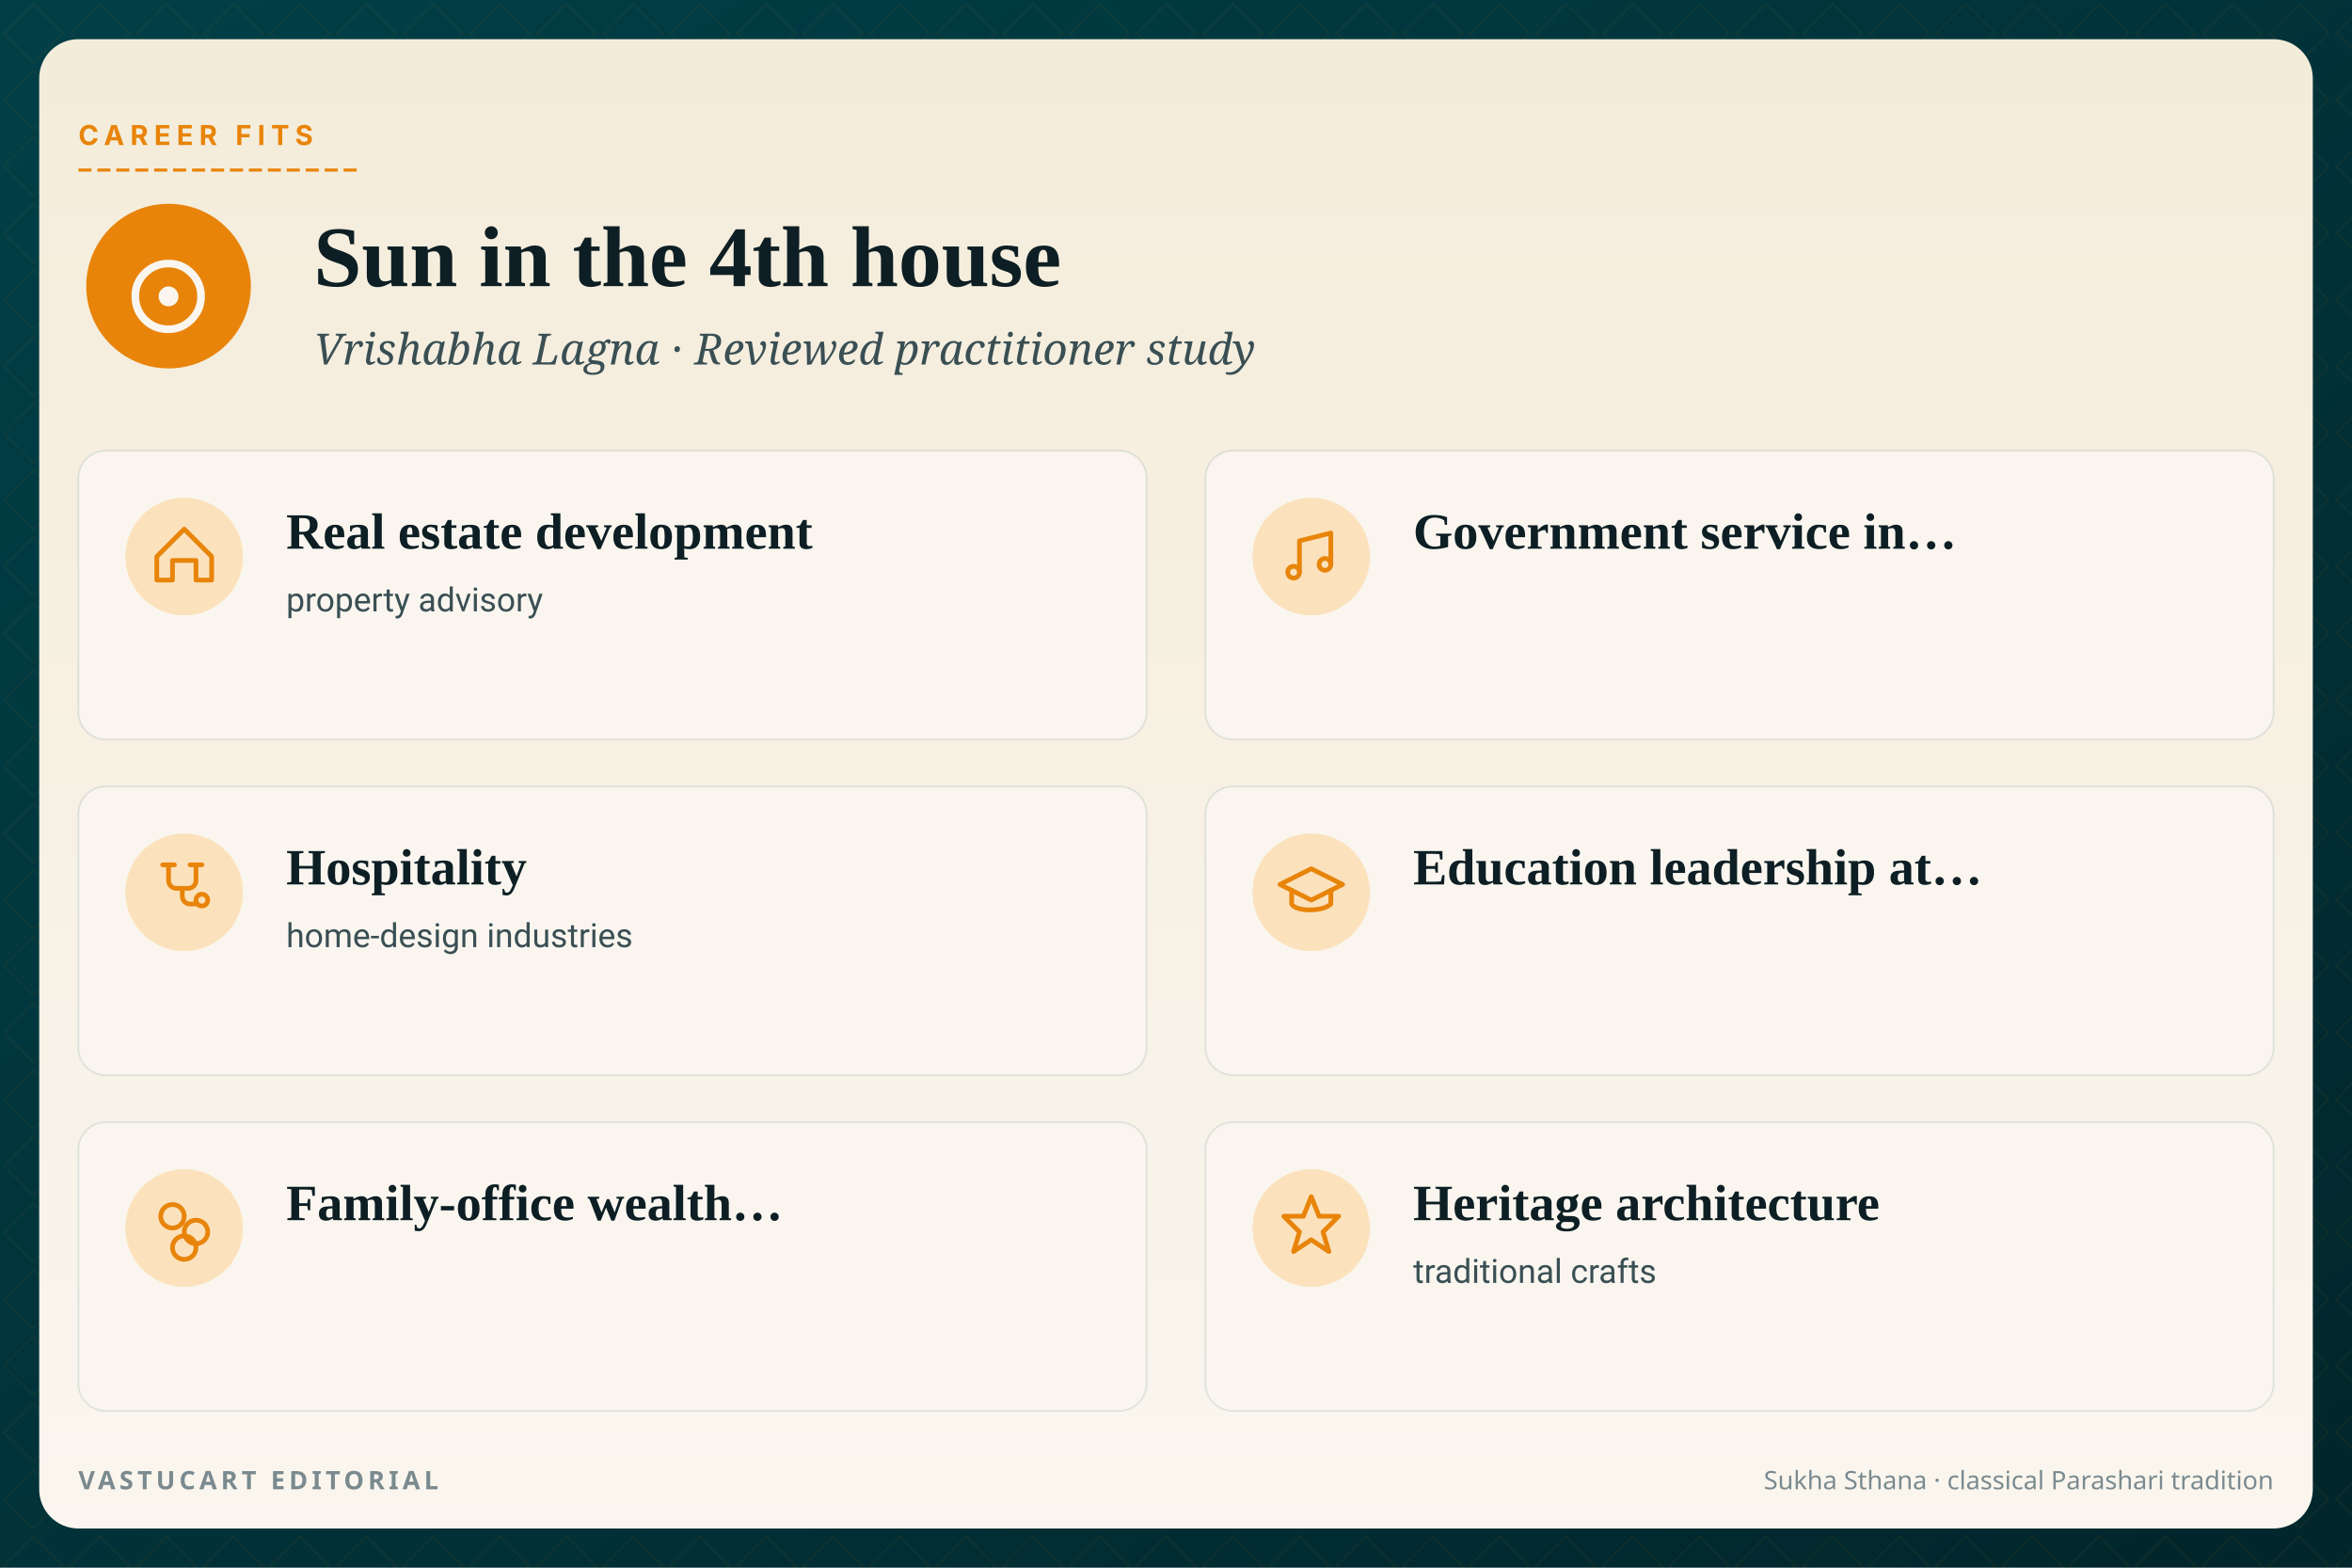
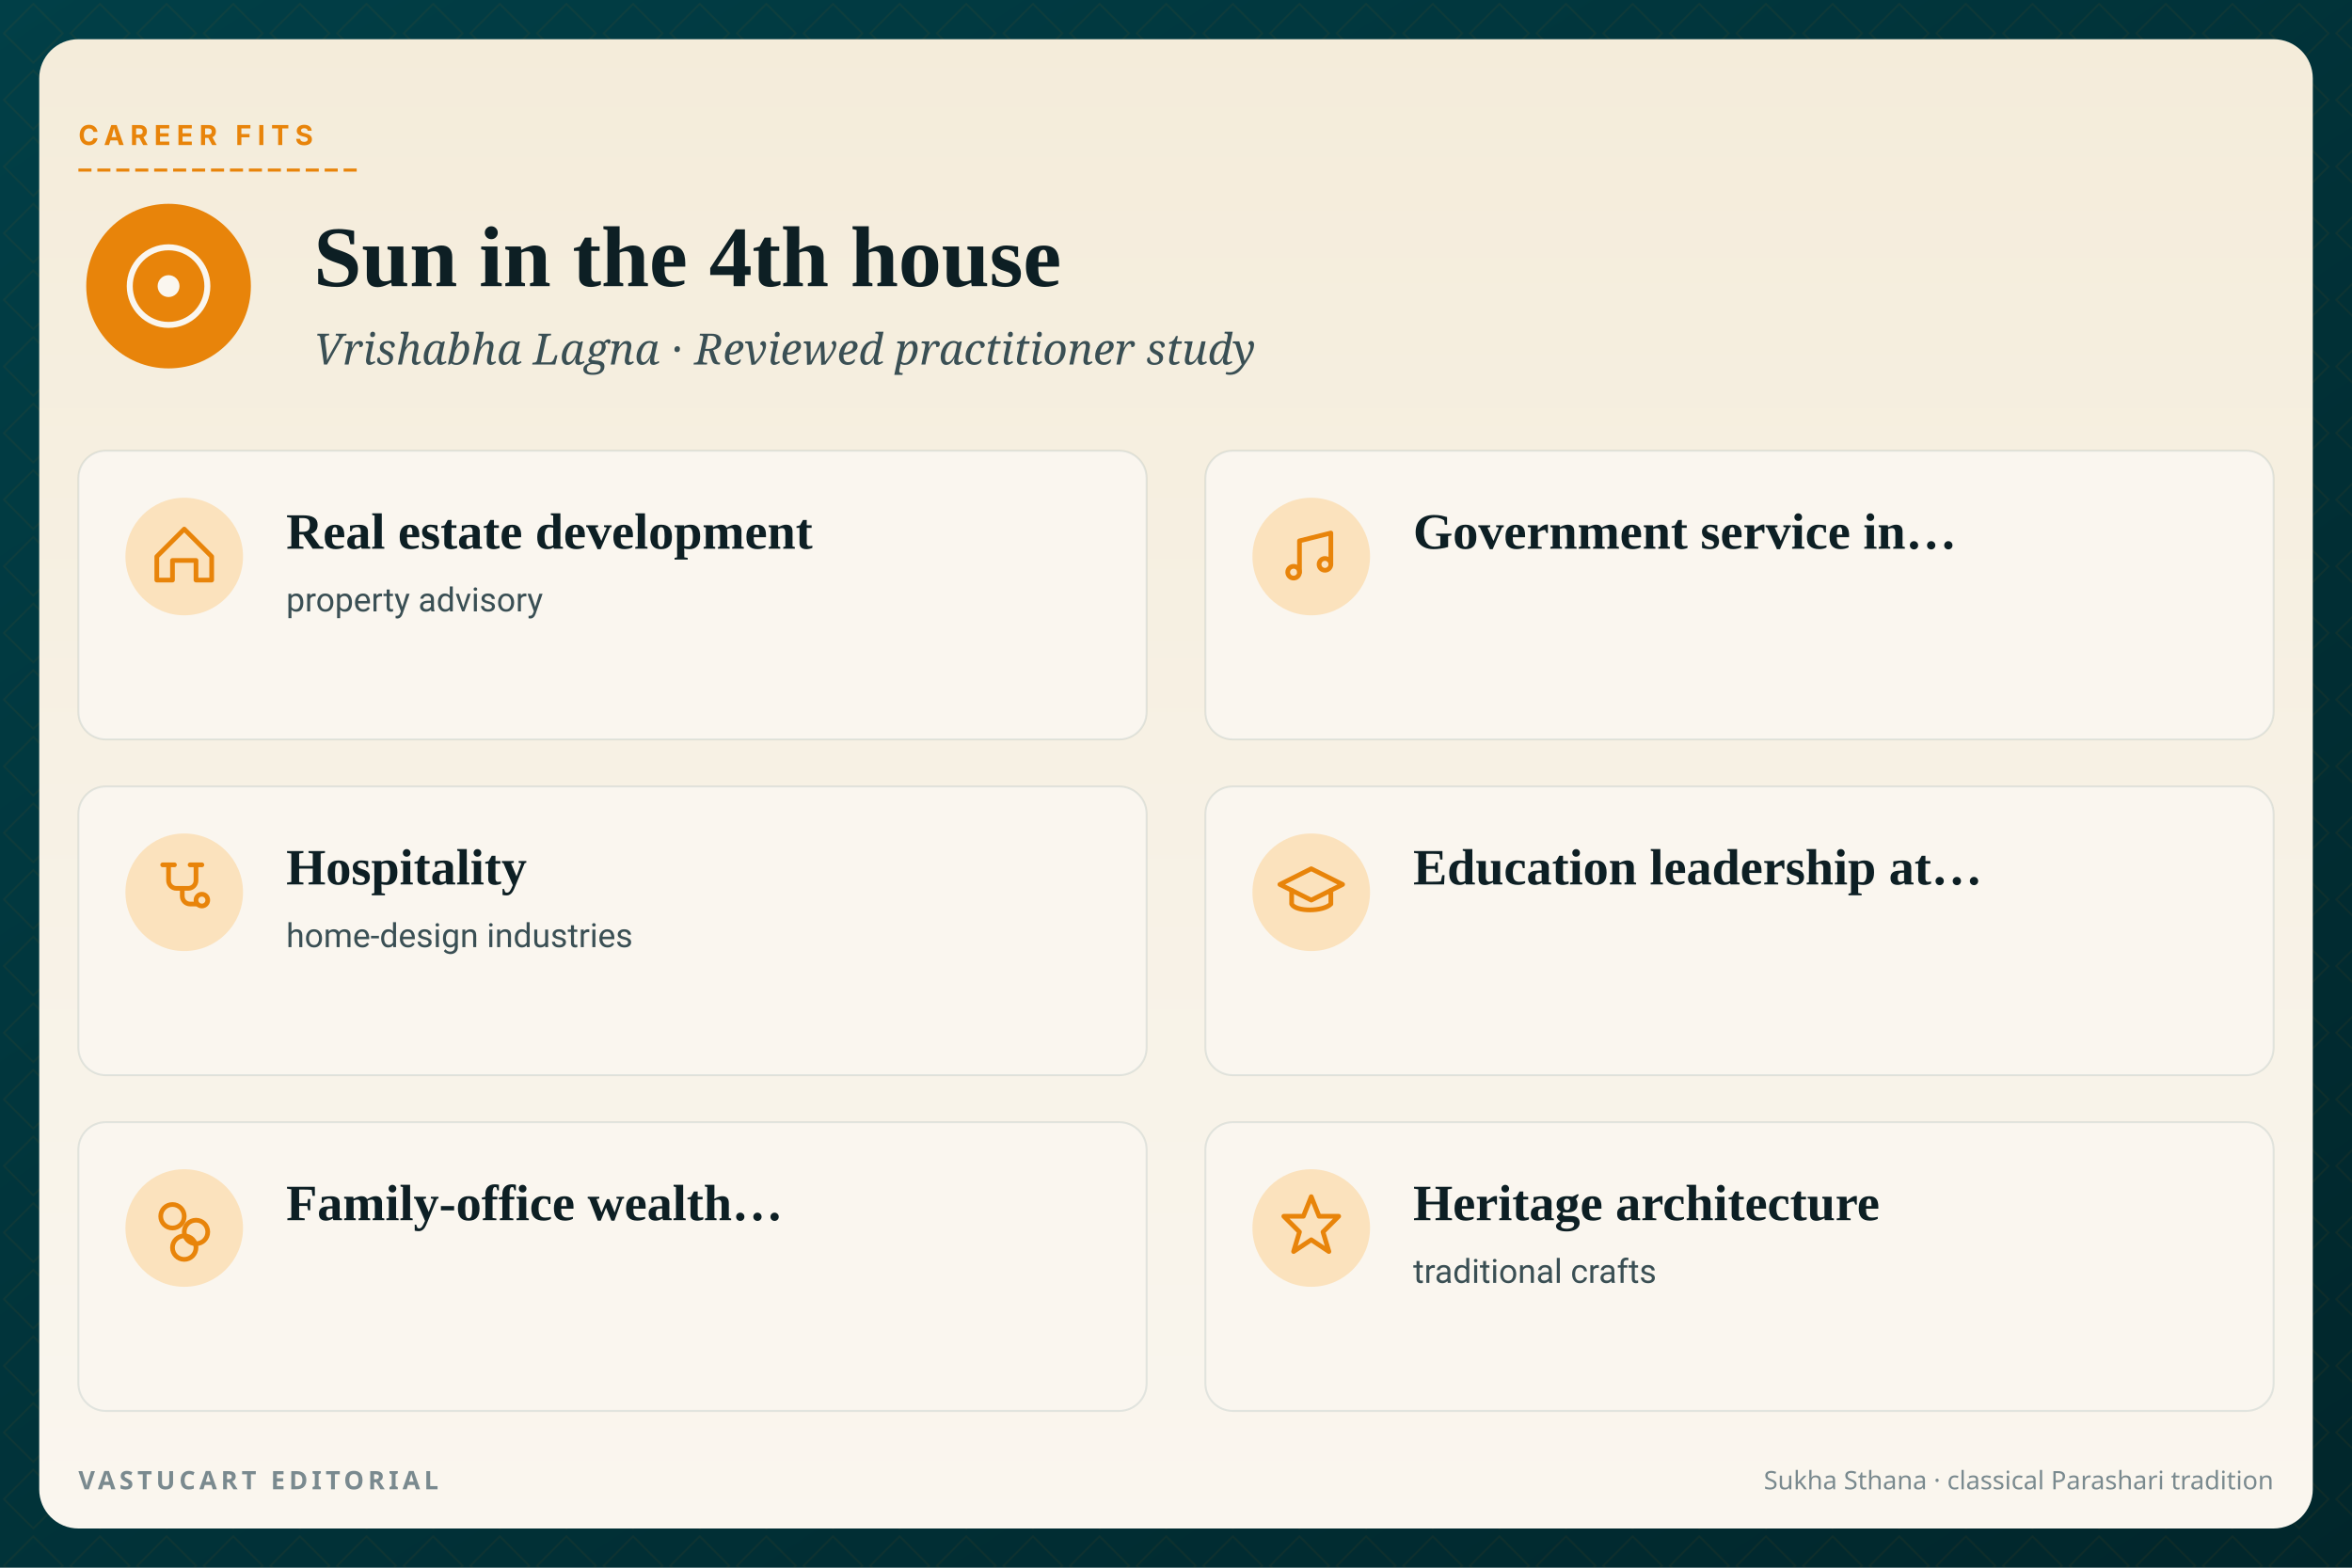
<svg xmlns="http://www.w3.org/2000/svg" viewBox="0 0 1200 800" role="img" aria-label="Sun in 4th house career fits for Vrishabha Lagna">
  <defs>
    <linearGradient id="bg" x1="0" y1="0" x2="1" y2="1">
      <stop offset="0%" stop-color="#013F47" />
      <stop offset="100%" stop-color="#01262b" />
    </linearGradient>
    <linearGradient id="cardBg" x1="0" y1="0" x2="0" y2="1">
      <stop offset="0%" stop-color="#F4ECDA" />
      <stop offset="100%" stop-color="#faf6ef" />
    </linearGradient>
    <pattern id="diamondPattern" x="0" y="0" width="34" height="34" patternUnits="userSpaceOnUse">
      <path d="M17 2 L32 17 L17 32 L2 17 Z" fill="none" stroke="#e8840a" stroke-opacity="0.06" stroke-width="1" />
    </pattern>
  </defs>
  <rect x="0" y="0" width="1200" height="800" fill="url(#bg)" />
  <rect x="0" y="0" width="1200" height="800" fill="url(#diamondPattern)" />
  <rect x="20" y="20" width="1160" height="760" rx="20" fill="url(#cardBg)" />
  <g>
    <text x="40" y="74" font-family="system-ui, -apple-system, sans-serif" font-size="14" font-weight="700" letter-spacing="3" fill="#e8840a">CAREER FITS</text>
    <text x="40" y="86" font-family="system-ui, -apple-system, sans-serif" font-size="14" font-weight="700" letter-spacing="3" fill="#e8840a">_______________</text>
    <circle cx="86" cy="146" r="42" fill="#e8840a" />
-     <text x="86" y="166" text-anchor="middle" font-family="Georgia, serif" font-size="48" font-weight="700" fill="#faf6ef">☉</text>
+     <g transform="translate(86 146)">
+       <g transform="scale(0.9)">
+         <circle cx="0" cy="0" r="22" stroke="#faf6ef" stroke-width="3.4" stroke-linecap="round" stroke-linejoin="round" fill="none" />
+         <circle cx="0" cy="0" r="4.5" fill="#faf6ef" stroke="#faf6ef" stroke-width="3.4" />
+       </g>
+     </g>
    <text x="160" y="146" font-family="Georgia, 'Times New Roman', serif" font-size="44" font-weight="700" fill="#0d1f24">Sun in the 4th house</text>
    <text x="160" y="186" font-family="Georgia, serif" font-style="italic" font-size="22" fill="#3a4f54">Vrishabha Lagna · Reviewed practitioner study</text>
  </g>
  <g>
    <rect x="40" y="230" width="545" height="147.333" rx="14" fill="#faf6ef" stroke="rgba(1,63,71,0.10)" stroke-width="1" />
    <circle cx="94" cy="284" r="30" fill="#FBE2BD" />
    <g transform="translate(74 264)" color="#e8840a">
      <g fill="none" stroke="currentColor" stroke-width="2.4" stroke-linecap="round" stroke-linejoin="round">
        <path d="M6 20 L20 6 L34 20 V32 H26 V22 H14 V32 H6 Z" />
      </g>
    </g>
    <text x="146" y="280" font-family="Georgia, 'Times New Roman', serif" font-size="26" font-weight="700" fill="#0d1f24">Real estate development</text>
    <text x="146" y="312" font-family="system-ui, -apple-system, 'Segoe UI', Roboto, sans-serif" font-size="17" fill="#3a4f54">property advisory</text>
  </g>
  <g>
    <rect x="615" y="230" width="545" height="147.333" rx="14" fill="#faf6ef" stroke="rgba(1,63,71,0.10)" stroke-width="1" />
    <circle cx="669" cy="284" r="30" fill="#FBE2BD" />
    <g transform="translate(649 264)" color="#e8840a">
      <g fill="none" stroke="currentColor" stroke-width="2.4" stroke-linecap="round" stroke-linejoin="round">
        <path d="M14 28 V12 L30 8 V24" />
        <circle cx="11" cy="28" r="3" />
        <circle cx="27" cy="24" r="3" />
      </g>
    </g>
    <text x="721" y="280" font-family="Georgia, 'Times New Roman', serif" font-size="26" font-weight="700" fill="#0d1f24">Government service in…</text>
  </g>
  <g>
    <rect x="40" y="401.333" width="545" height="147.333" rx="14" fill="#faf6ef" stroke="rgba(1,63,71,0.10)" stroke-width="1" />
    <circle cx="94" cy="455.333" r="30" fill="#FBE2BD" />
    <g transform="translate(74 435.3333)" color="#e8840a">
      <g fill="none" stroke="currentColor" stroke-width="2.4" stroke-linecap="round" stroke-linejoin="round">
        <path d="M12 6 V14 a4 4 0 0 0 4 4 H22 a4 4 0 0 0 4 -4 V6" />
        <circle cx="29" cy="24" r="3" />
        <path d="M19 18 V22 a4 4 0 0 0 4 4 H26" />
        <path d="M9 6 L15 6" />
        <path d="M23 6 L29 6" />
      </g>
    </g>
    <text x="146" y="451.333" font-family="Georgia, 'Times New Roman', serif" font-size="26" font-weight="700" fill="#0d1f24">Hospitality</text>
    <text x="146" y="483.333" font-family="system-ui, -apple-system, 'Segoe UI', Roboto, sans-serif" font-size="17" fill="#3a4f54">home-design industries</text>
  </g>
  <g>
    <rect x="615" y="401.333" width="545" height="147.333" rx="14" fill="#faf6ef" stroke="rgba(1,63,71,0.10)" stroke-width="1" />
    <circle cx="669" cy="455.333" r="30" fill="#FBE2BD" />
    <g transform="translate(649 435.3333)" color="#e8840a">
      <g fill="none" stroke="currentColor" stroke-width="2.4" stroke-linecap="round" stroke-linejoin="round">
        <path d="M4 16 L20 8 L36 16 L20 24 Z" />
        <path d="M10 19 V26 c2 4 16 4 20 0 V19" />
      </g>
    </g>
    <text x="721" y="451.333" font-family="Georgia, 'Times New Roman', serif" font-size="26" font-weight="700" fill="#0d1f24">Education leadership at…</text>
  </g>
  <g>
    <rect x="40" y="572.667" width="545" height="147.333" rx="14" fill="#faf6ef" stroke="rgba(1,63,71,0.10)" stroke-width="1" />
    <circle cx="94" cy="626.667" r="30" fill="#FBE2BD" />
    <g transform="translate(74 606.6667)" color="#e8840a">
      <g fill="none" stroke="currentColor" stroke-width="2.4" stroke-linecap="round" stroke-linejoin="round">
        <circle cx="14" cy="14" r="6" />
        <circle cx="26" cy="22" r="6" />
        <circle cx="20" cy="30" r="6" />
      </g>
    </g>
    <text x="146" y="622.667" font-family="Georgia, 'Times New Roman', serif" font-size="26" font-weight="700" fill="#0d1f24">Family-office wealth…</text>
  </g>
  <g>
    <rect x="615" y="572.667" width="545" height="147.333" rx="14" fill="#faf6ef" stroke="rgba(1,63,71,0.10)" stroke-width="1" />
    <circle cx="669" cy="626.667" r="30" fill="#FBE2BD" />
    <g transform="translate(649 606.6667)" color="#e8840a">
      <g fill="none" stroke="currentColor" stroke-width="2.4" stroke-linecap="round" stroke-linejoin="round">
        <path d="M20 4 L24 14 L34 14 L26 22 L29 32 L20 26 L11 32 L14 22 L6 14 L16 14 Z" />
      </g>
    </g>
    <text x="721" y="622.667" font-family="Georgia, 'Times New Roman', serif" font-size="26" font-weight="700" fill="#0d1f24">Heritage architecture</text>
    <text x="721" y="654.667" font-family="system-ui, -apple-system, 'Segoe UI', Roboto, sans-serif" font-size="17" fill="#3a4f54">traditional crafts</text>
  </g>
  <text x="40" y="760" font-family="system-ui, sans-serif" font-size="13" font-weight="600" letter-spacing="2" fill="#7a8a8f">VASTUCART EDITORIAL</text>
  <text x="1160" y="760" text-anchor="end" font-family="system-ui, sans-serif" font-size="13" fill="#7a8a8f">Sukha Sthana · classical Parashari tradition</text>
</svg>
